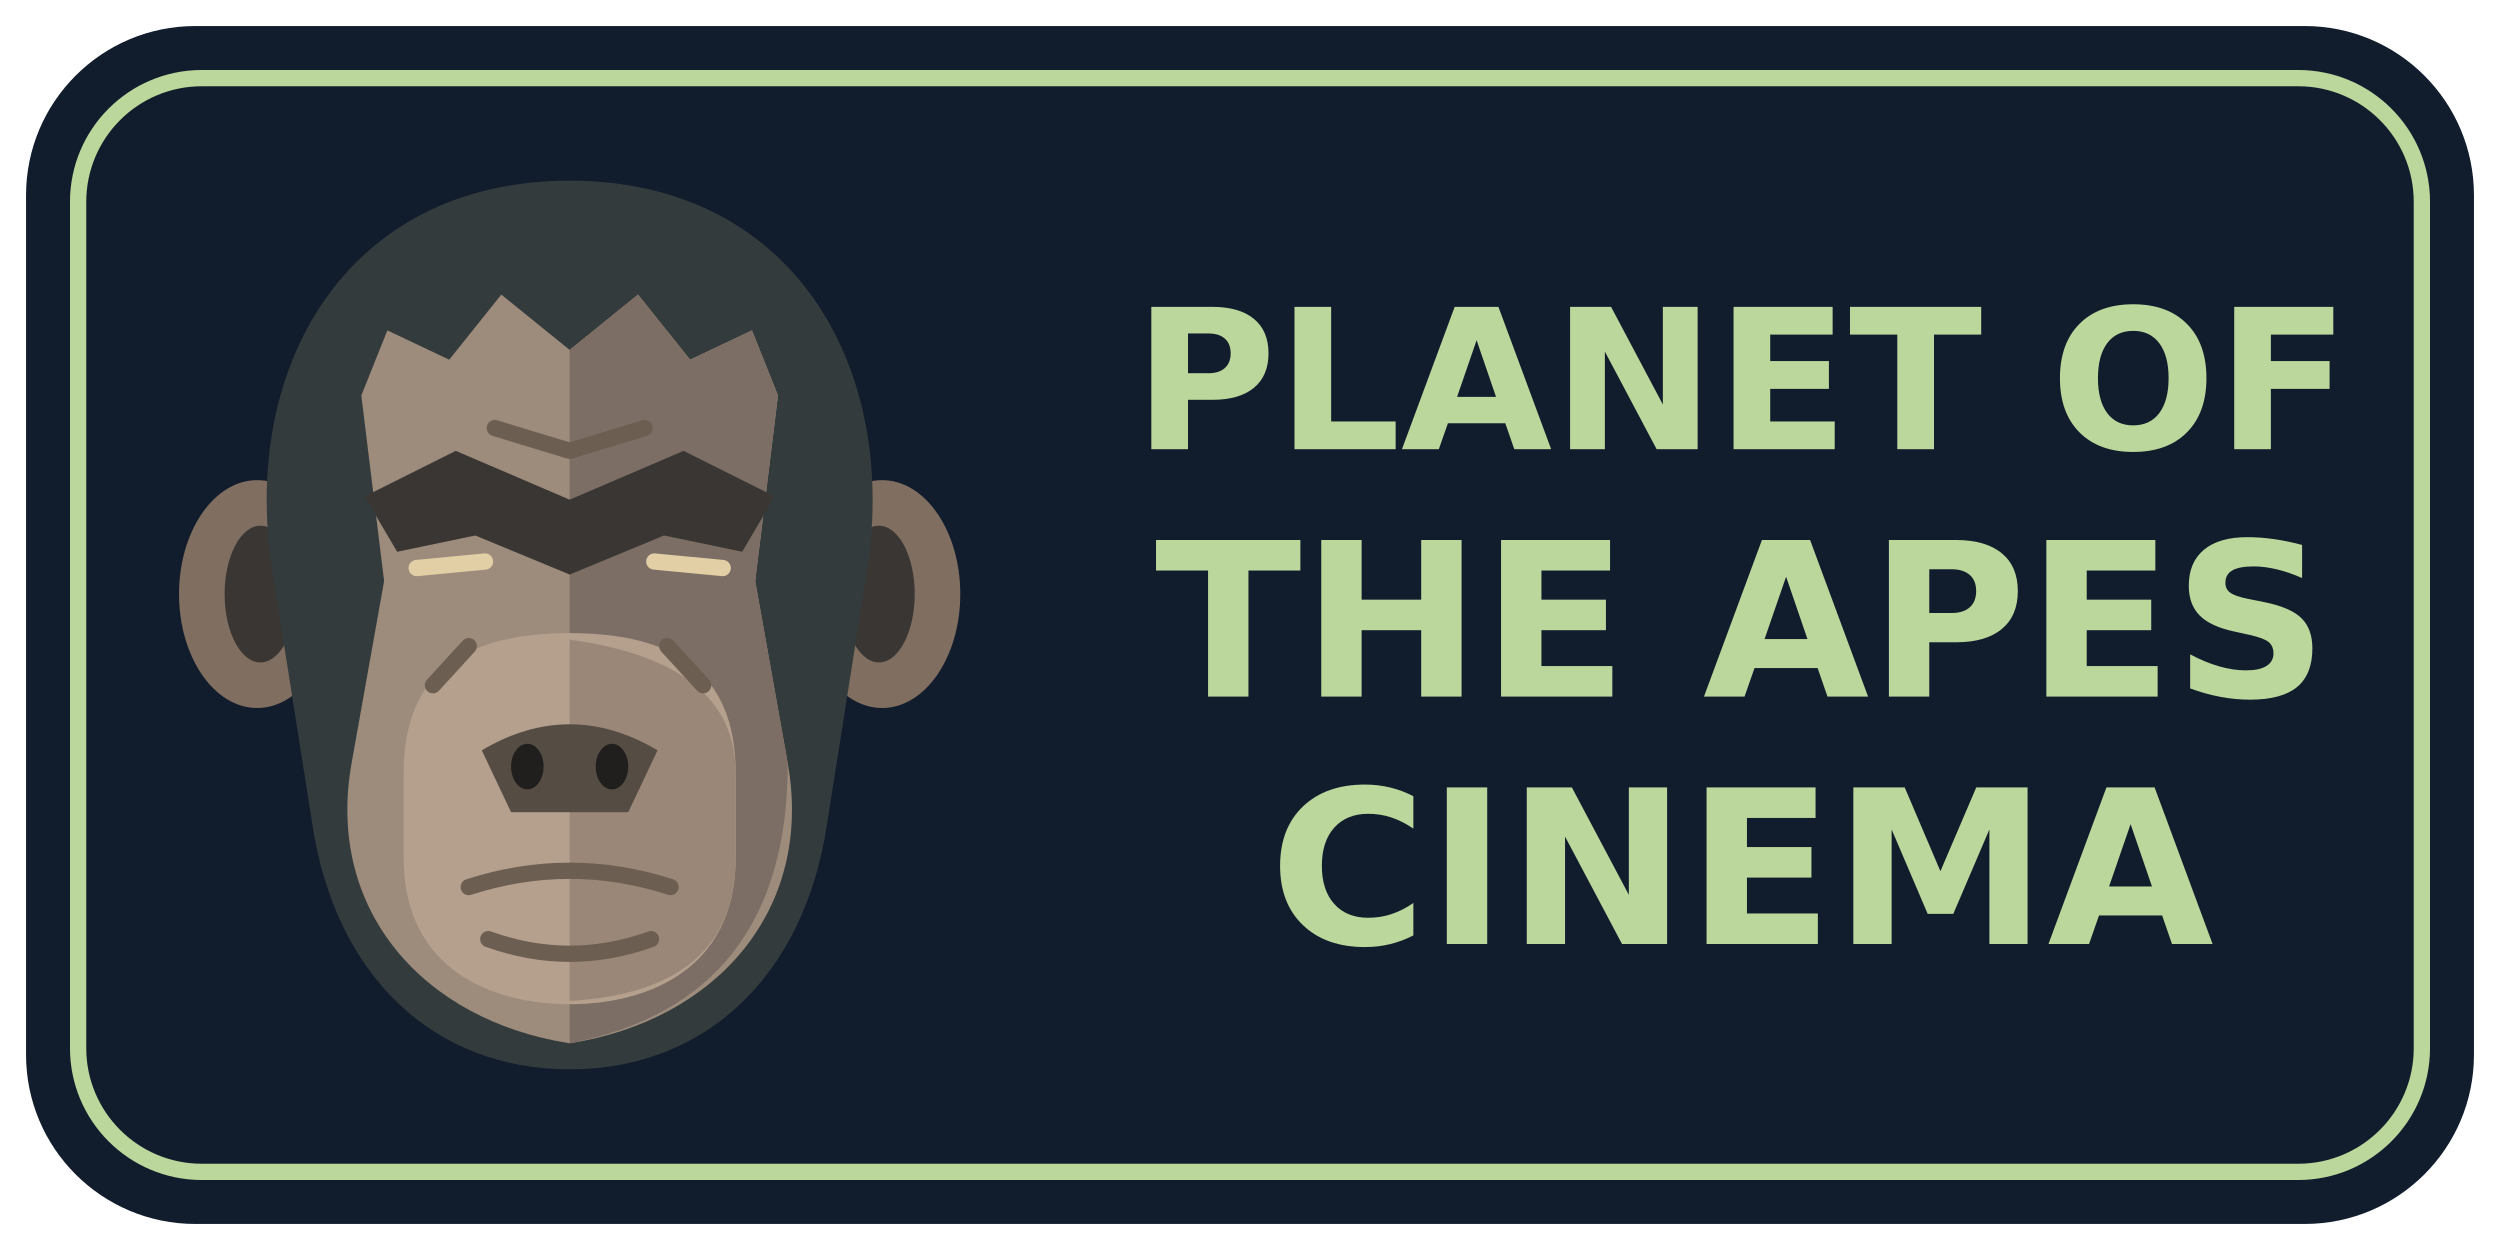
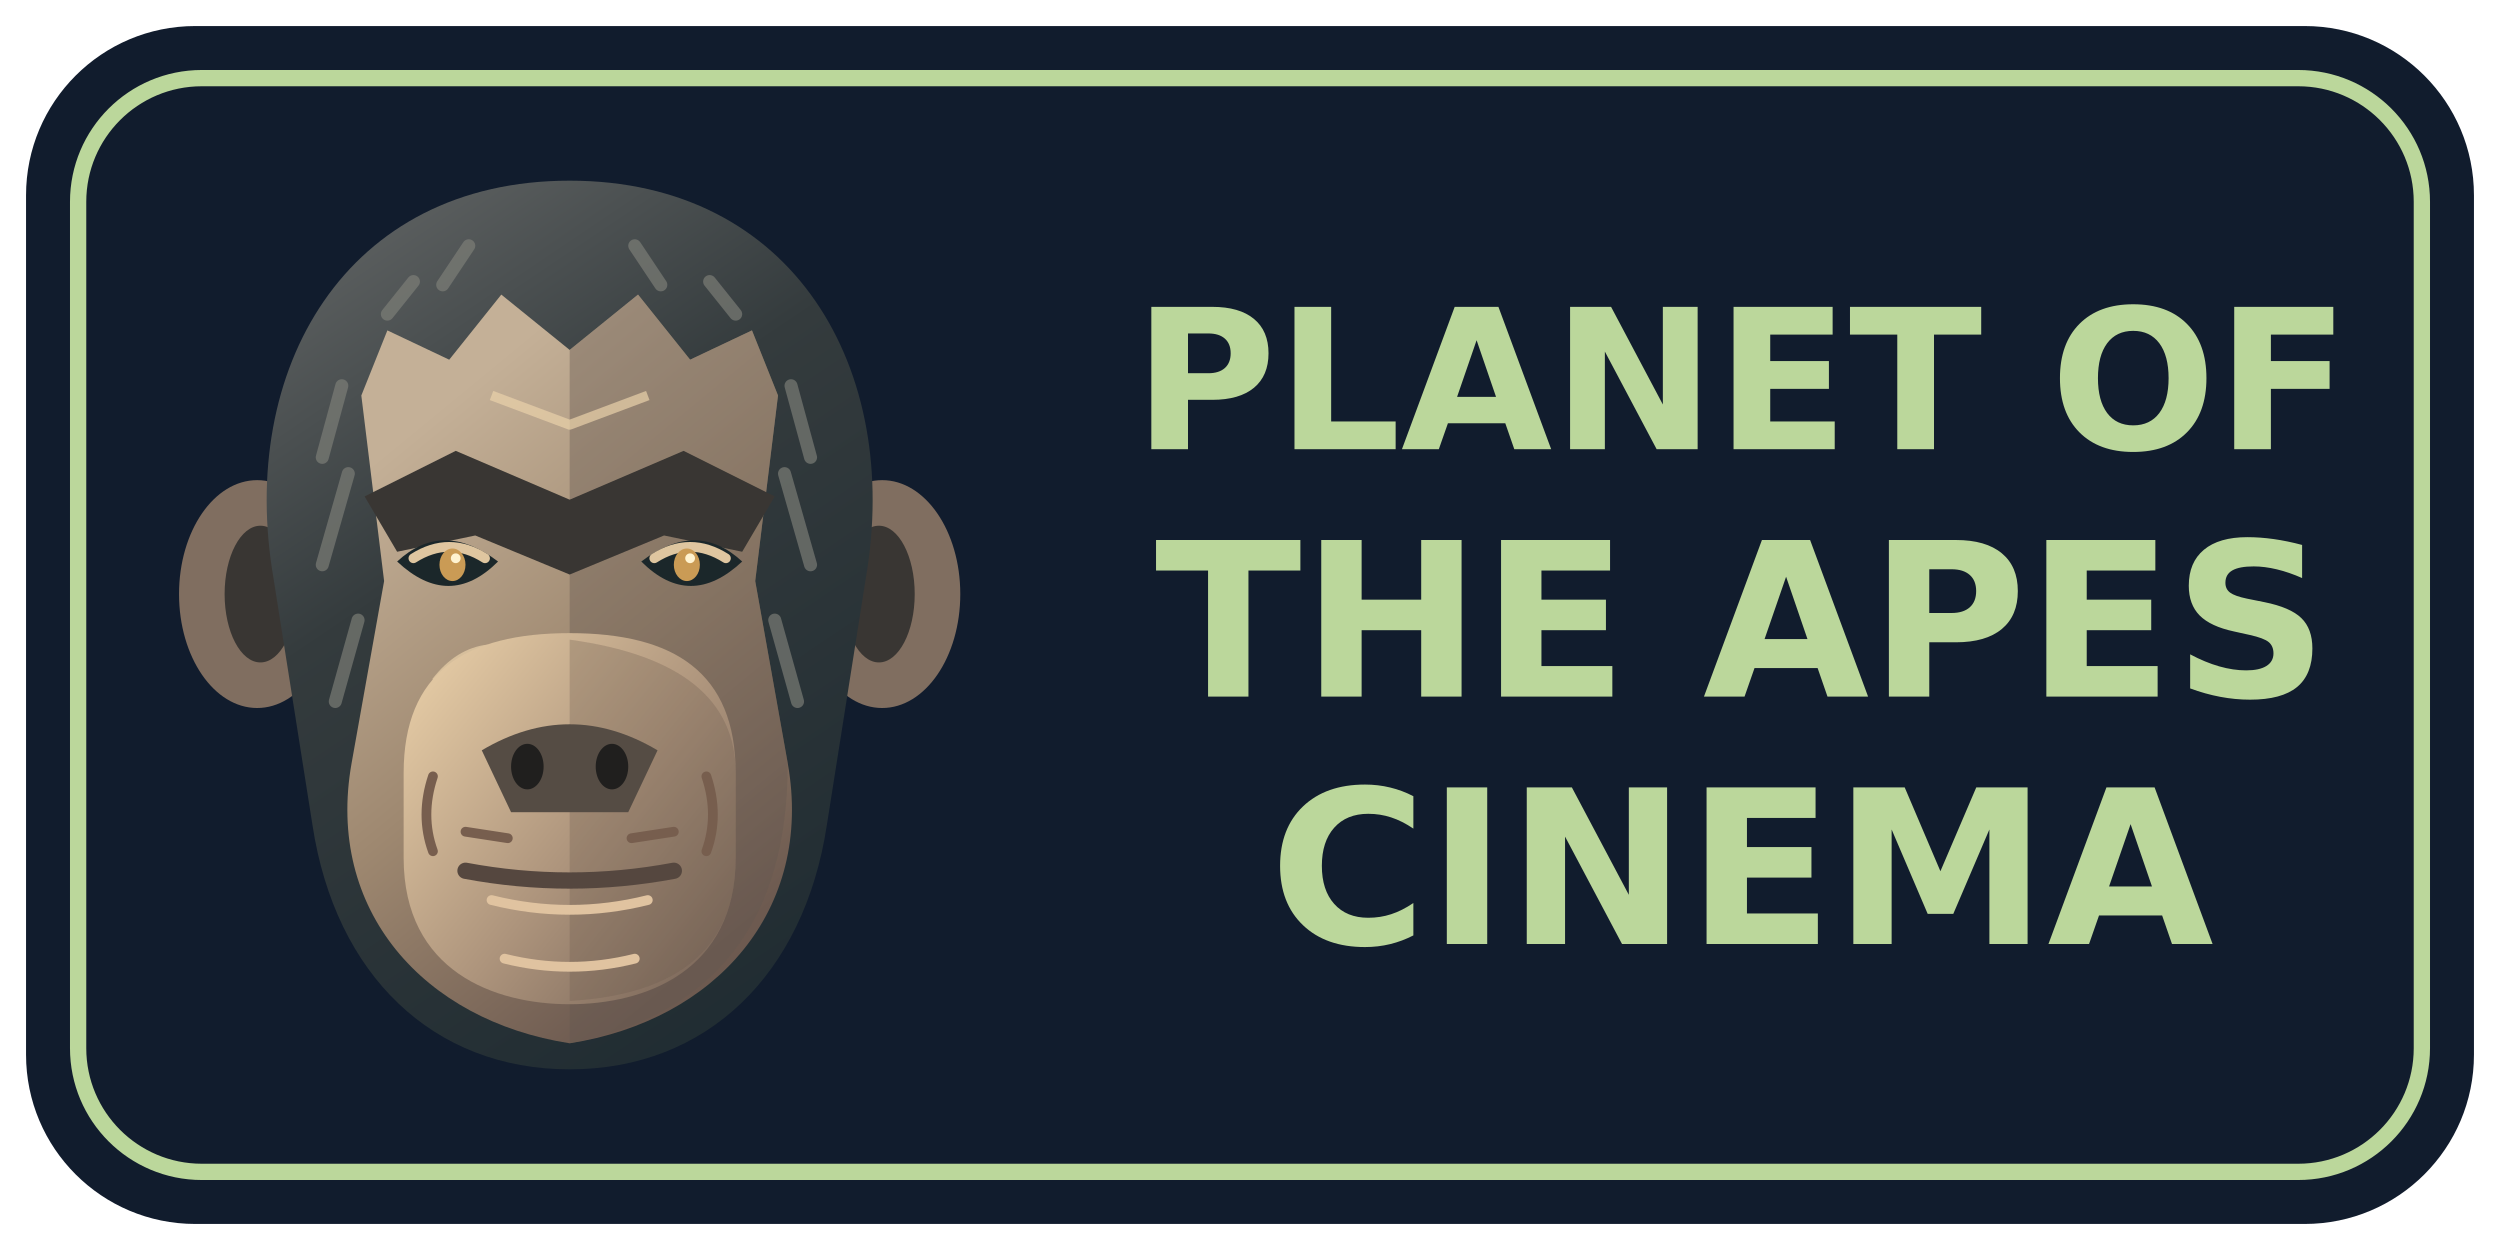
<svg xmlns="http://www.w3.org/2000/svg" viewBox="0 0 768 384" role="img" aria-labelledby="planet-of-the-apes-title">
-   <defs />
+   <defs>
+     <linearGradient id="planet-of-the-apes-fur" gradientUnits="userSpaceOnUse" x1="90" y1="65" x2="251" y2="304">
+       <stop offset="0" stop-color="#626565" />
+       <stop offset=".4" stop-color="#343b3d" />
+       <stop offset="1" stop-color="#202c32" />
+     </linearGradient>
+     <linearGradient id="planet-of-the-apes-skin" gradientUnits="userSpaceOnUse" x1="115" y1="143" x2="231" y2="284">
+       <stop offset="0" stop-color="#c4b097" />
+       <stop offset=".5" stop-color="#9e8870" />
+       <stop offset="1" stop-color="#6d5a50" />
+     </linearGradient>
+     <linearGradient id="planet-of-the-apes-muzzle" gradientUnits="userSpaceOnUse" x1="128" y1="218" x2="222" y2="293">
+       <stop offset="0" stop-color="#e0c6a1" />
+       <stop offset=".55" stop-color="#ad947c" />
+       <stop offset="1" stop-color="#7e6a5c" />
+     </linearGradient>
+   </defs>
  <rect x="8" y="8" width="752" height="368" rx="52" fill="#111c2d" />
  <rect x="24" y="24" width="720" height="336" rx="38" fill="none" stroke="#bbd79b" stroke-width="5" />
  <g transform="translate(0 0.0)">
    <g transform="translate(0 -1.5)">
      <g stroke-linejoin="round">
        <ellipse cx="79" cy="184" rx="24" ry="35" fill="#806e60" />
        <ellipse cx="271" cy="184" rx="24" ry="35" fill="#806e60" />
        <ellipse cx="80" cy="184" rx="11" ry="21" fill="#393633" />
        <ellipse cx="270" cy="184" rx="11" ry="21" fill="#393633" />
-         <path d="M175 57c-69 0-102 58-91 122l12 76c7 46 37 75 79 75s72-29 79-75l12-76c11-64-22-122-91-122Z" fill="#343b3d" />
-         <path d="m111 123 8-20 19 9 16-20 21 17 21-17 16 20 19-9 8 20-7 57 10 56c8 45-22 79-67 86-45-7-75-41-67-86l10-56Z" fill="#9d8c7c" />
-         <path d="M175 109v213q67-13 67-86l-10-56 7-57-8-20-19 9-16-20Z" fill="#7c6e64" />
+         <path d="M175 57c-69 0-102 58-91 122l12 76c7 46 37 75 79 75s72-29 79-75l12-76c11-64-22-122-91-122Z" fill="url(#planet-of-the-apes-fur)" />
+         <path d="m111 123 8-20 19 9 16-20 21 17 21-17 16 20 19-9 8 20-7 57 10 56c8 45-22 79-67 86-45-7-75-41-67-86l10-56Z" fill="url(#planet-of-the-apes-skin)" />
+         <path d="M175 109v213q67-13 67-86l-10-56 7-57-8-20-19 9-16-20Z" fill="#64584f" opacity=".4" />
        <path d="m112 154 28-14 35 15 35-15 28 14-10 17-24-5-29 12-29-12-24 5Z" fill="#393633" />
-         <path d="m128 176 21-2m52 0 21 2" stroke="#e2cfa6" stroke-width="5" stroke-linecap="round" />
-         <path d="M124 239c0-31 19-43 51-43s51 12 51 43v26c0 35-28 45-51 45s-51-10-51-45Z" fill="#b5a08e" />
-         <path d="M175 198v111q51-3 51-44v-26q0-34-51-41Z" fill="#9b8777" />
+         <path d="M122 174q14-13 31 0-15 15-31 0Zm75 0q17-13 31 0-16 15-31 0Z" fill="#1b272a" />
+         <path d="M127 173q11-7 22 0m52 0q11-7 22 0" fill="none" stroke="#dfc6a0" stroke-width="3" stroke-linecap="round" />
+         <ellipse cx="139" cy="175" rx="4" ry="5" fill="#ca9b55" />
+         <ellipse cx="211" cy="175" rx="4" ry="5" fill="#ca9b55" />
+         <circle cx="140" cy="173" r="1.5" fill="#fff3d0" />
+         <circle cx="212" cy="173" r="1.5" fill="#fff3d0" />
+         <path d="m105 120-6 22m8 5-8 28m11 17-7 25m140-97 6 22m-8 5 8 28m-11 17 7 25M127 88l-8 10m25-21-8 12m59-12 8 12m15-1 8 10" fill="none" stroke="#80817a" stroke-width="4" stroke-linecap="round" opacity=".65" />
+         <path d="M134 211q7-9 16-10m45 0q9 1 16 10m-60-88 24 9 24-9" fill="none" stroke="#ead1aa" stroke-width="3" opacity=".7" />
+         <path d="M124 239c0-31 19-43 51-43s51 12 51 43v26c0 35-28 45-51 45s-51-10-51-45Z" fill="url(#planet-of-the-apes-muzzle)" />
+         <path d="M175 198v111q51-3 51-44v-26q0-34-51-41Z" fill="#6c594d" opacity=".3" />
        <path d="M148 232q27-16 54 0l-9 19h-36Z" fill="#554c44" />
        <ellipse cx="162" cy="237" rx="5" ry="7" fill="#201f1e" />
        <ellipse cx="188" cy="237" rx="5" ry="7" fill="#201f1e" />
-         <path d="M144 274q31-10 62 0m-56 16q25 9 50 0M133 212l11-12m61 0 11 12m-64-79 23 7 23-7" fill="none" stroke="#6d5e52" stroke-width="5" stroke-linecap="round" />
+         <path d="M143 269q32 6 64 0" fill="none" stroke="#55473f" stroke-width="5" stroke-linecap="round" />
+         <path d="M151 278q24 6 48 0m-44 18q20 5 40 0" fill="none" stroke="#e0c3a0" stroke-width="3" stroke-linecap="round" />
+         <path d="M133 240q-4 12 0 23m84-23q4 12 0 23m-74-6 13 2m38 0 13-2" fill="none" stroke="#775e4e" stroke-width="3" stroke-linecap="round" />
      </g>
    </g>
  </g>
  <g fill="#bbd79b" font-family="DejaVu Sans, sans-serif" text-anchor="middle" font-weight="800" transform="translate(0 12.00)">
    <text x="535" y="126" font-size="60">PLANET OF</text>
    <text x="535" y="202" font-size="66">THE APES</text>
    <text x="535" y="278" font-size="66">CINEMA</text>
  </g>
</svg>
